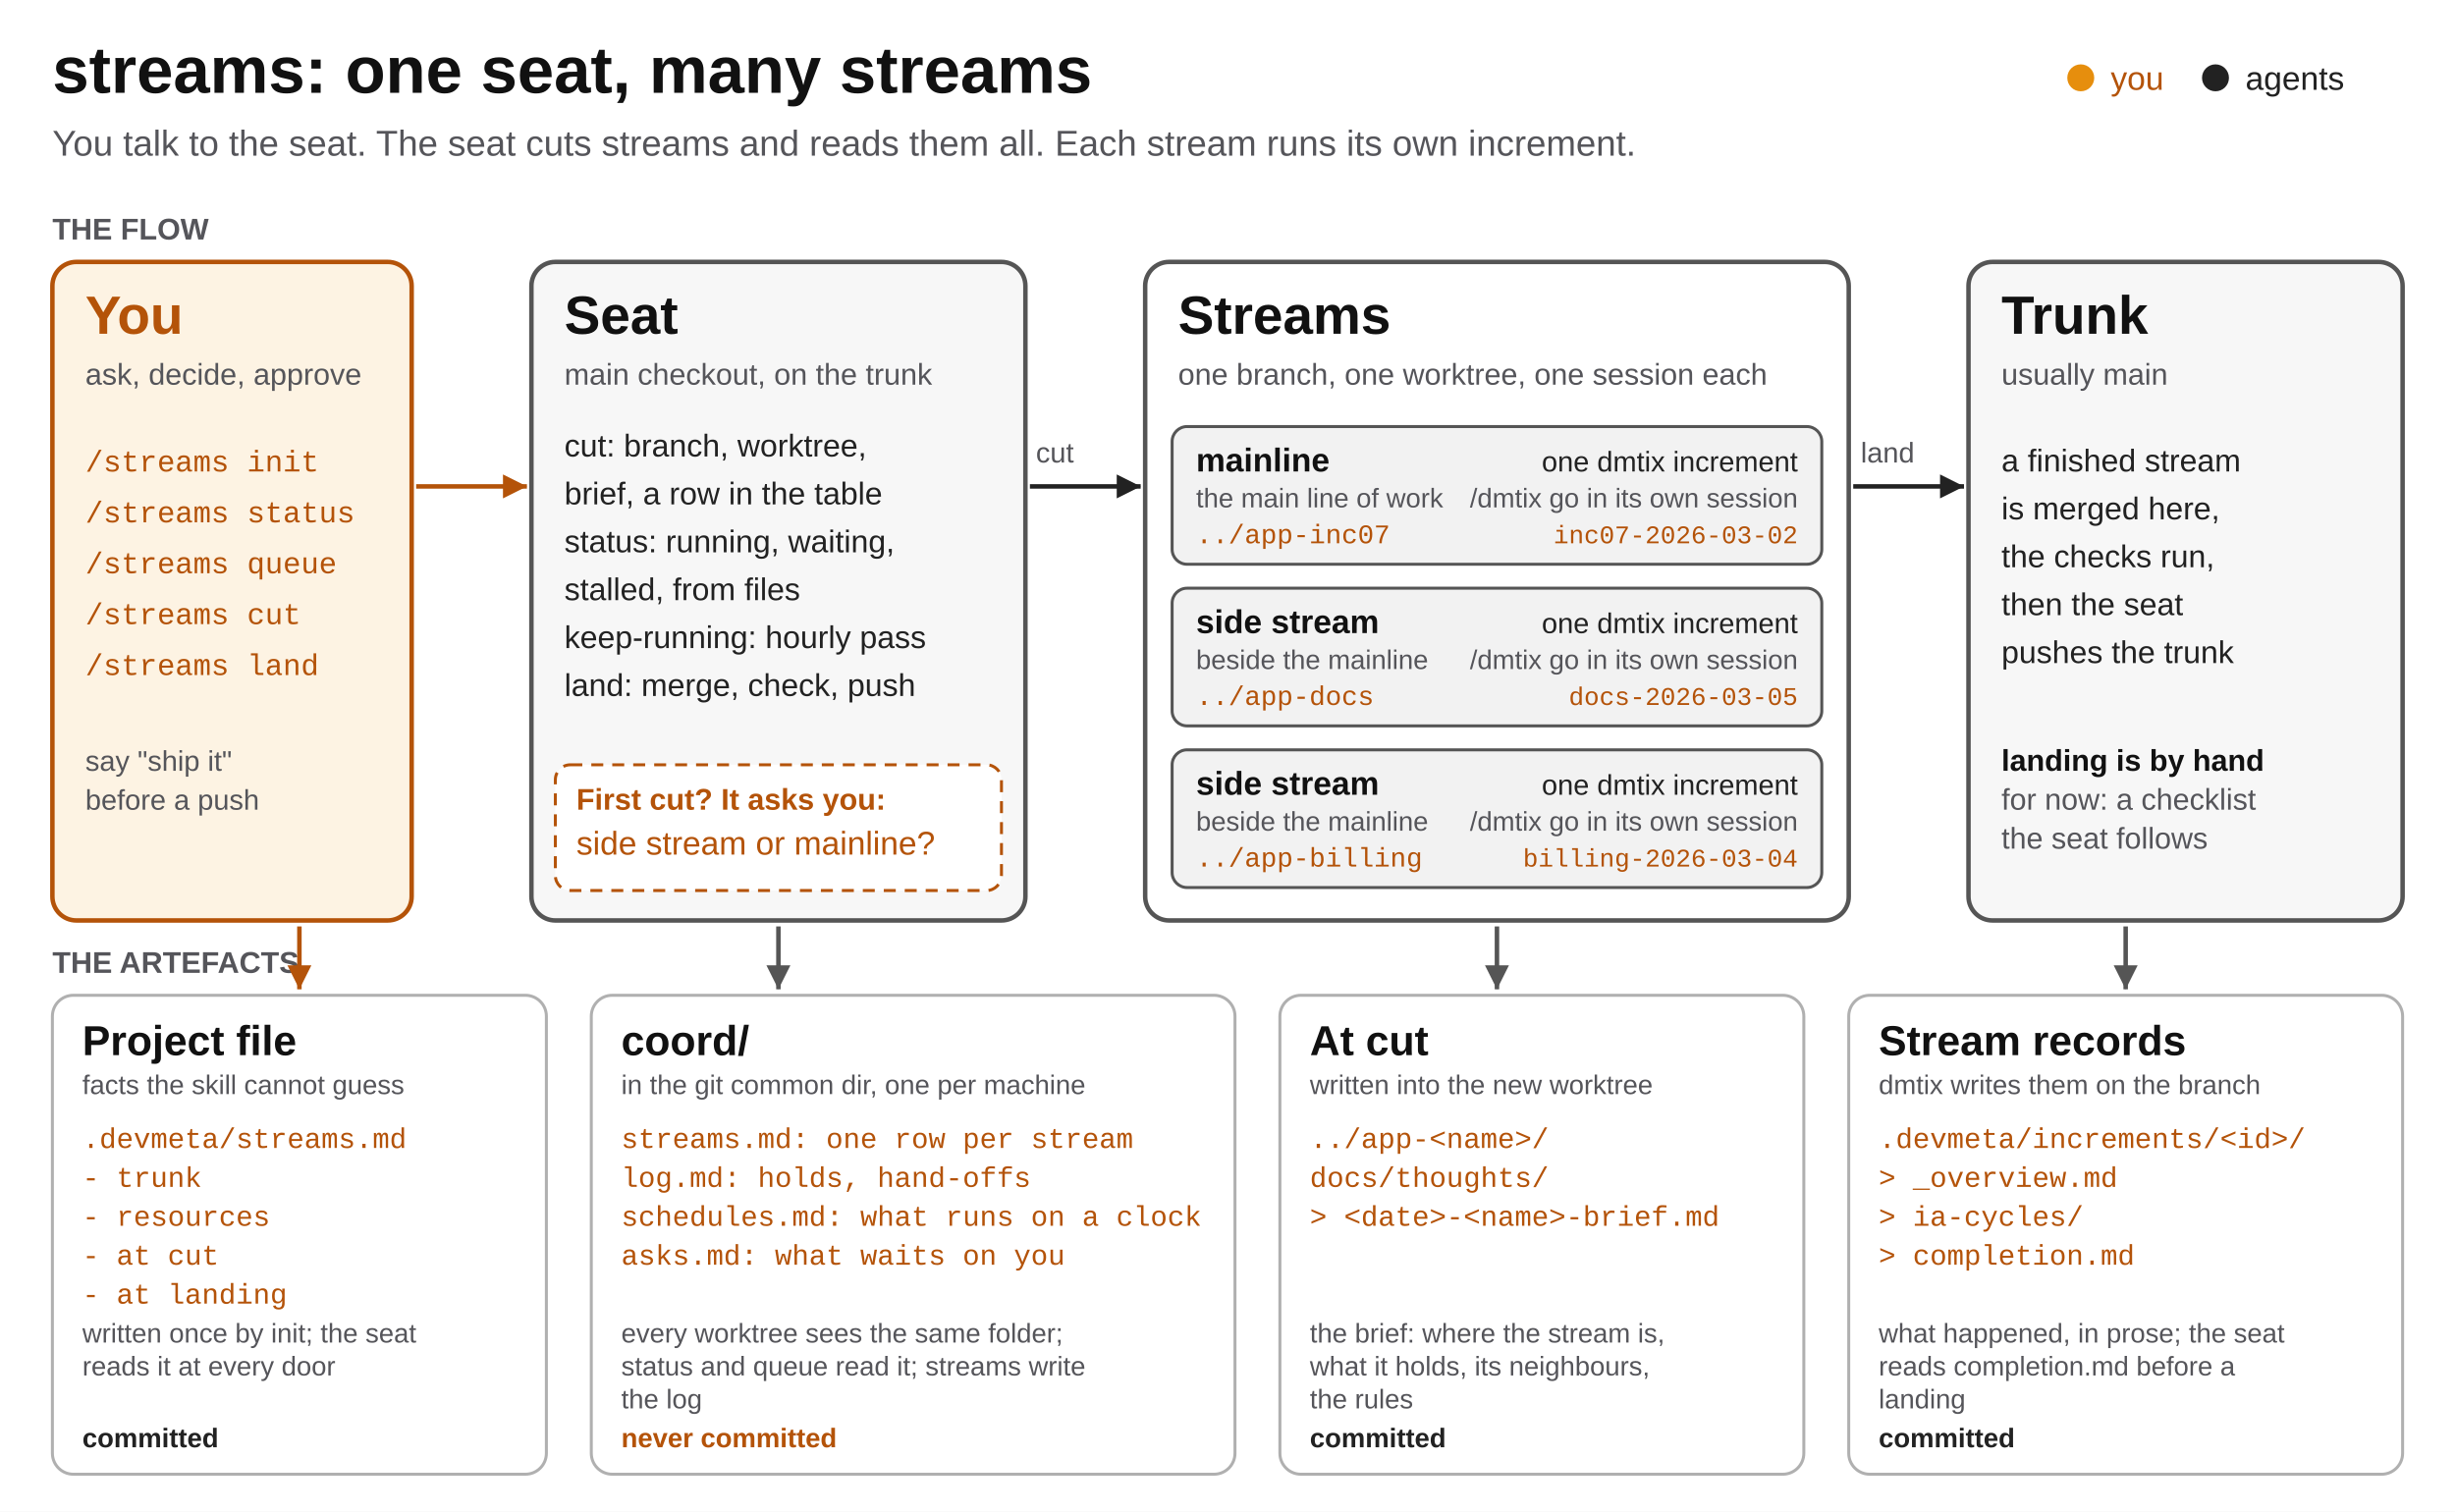
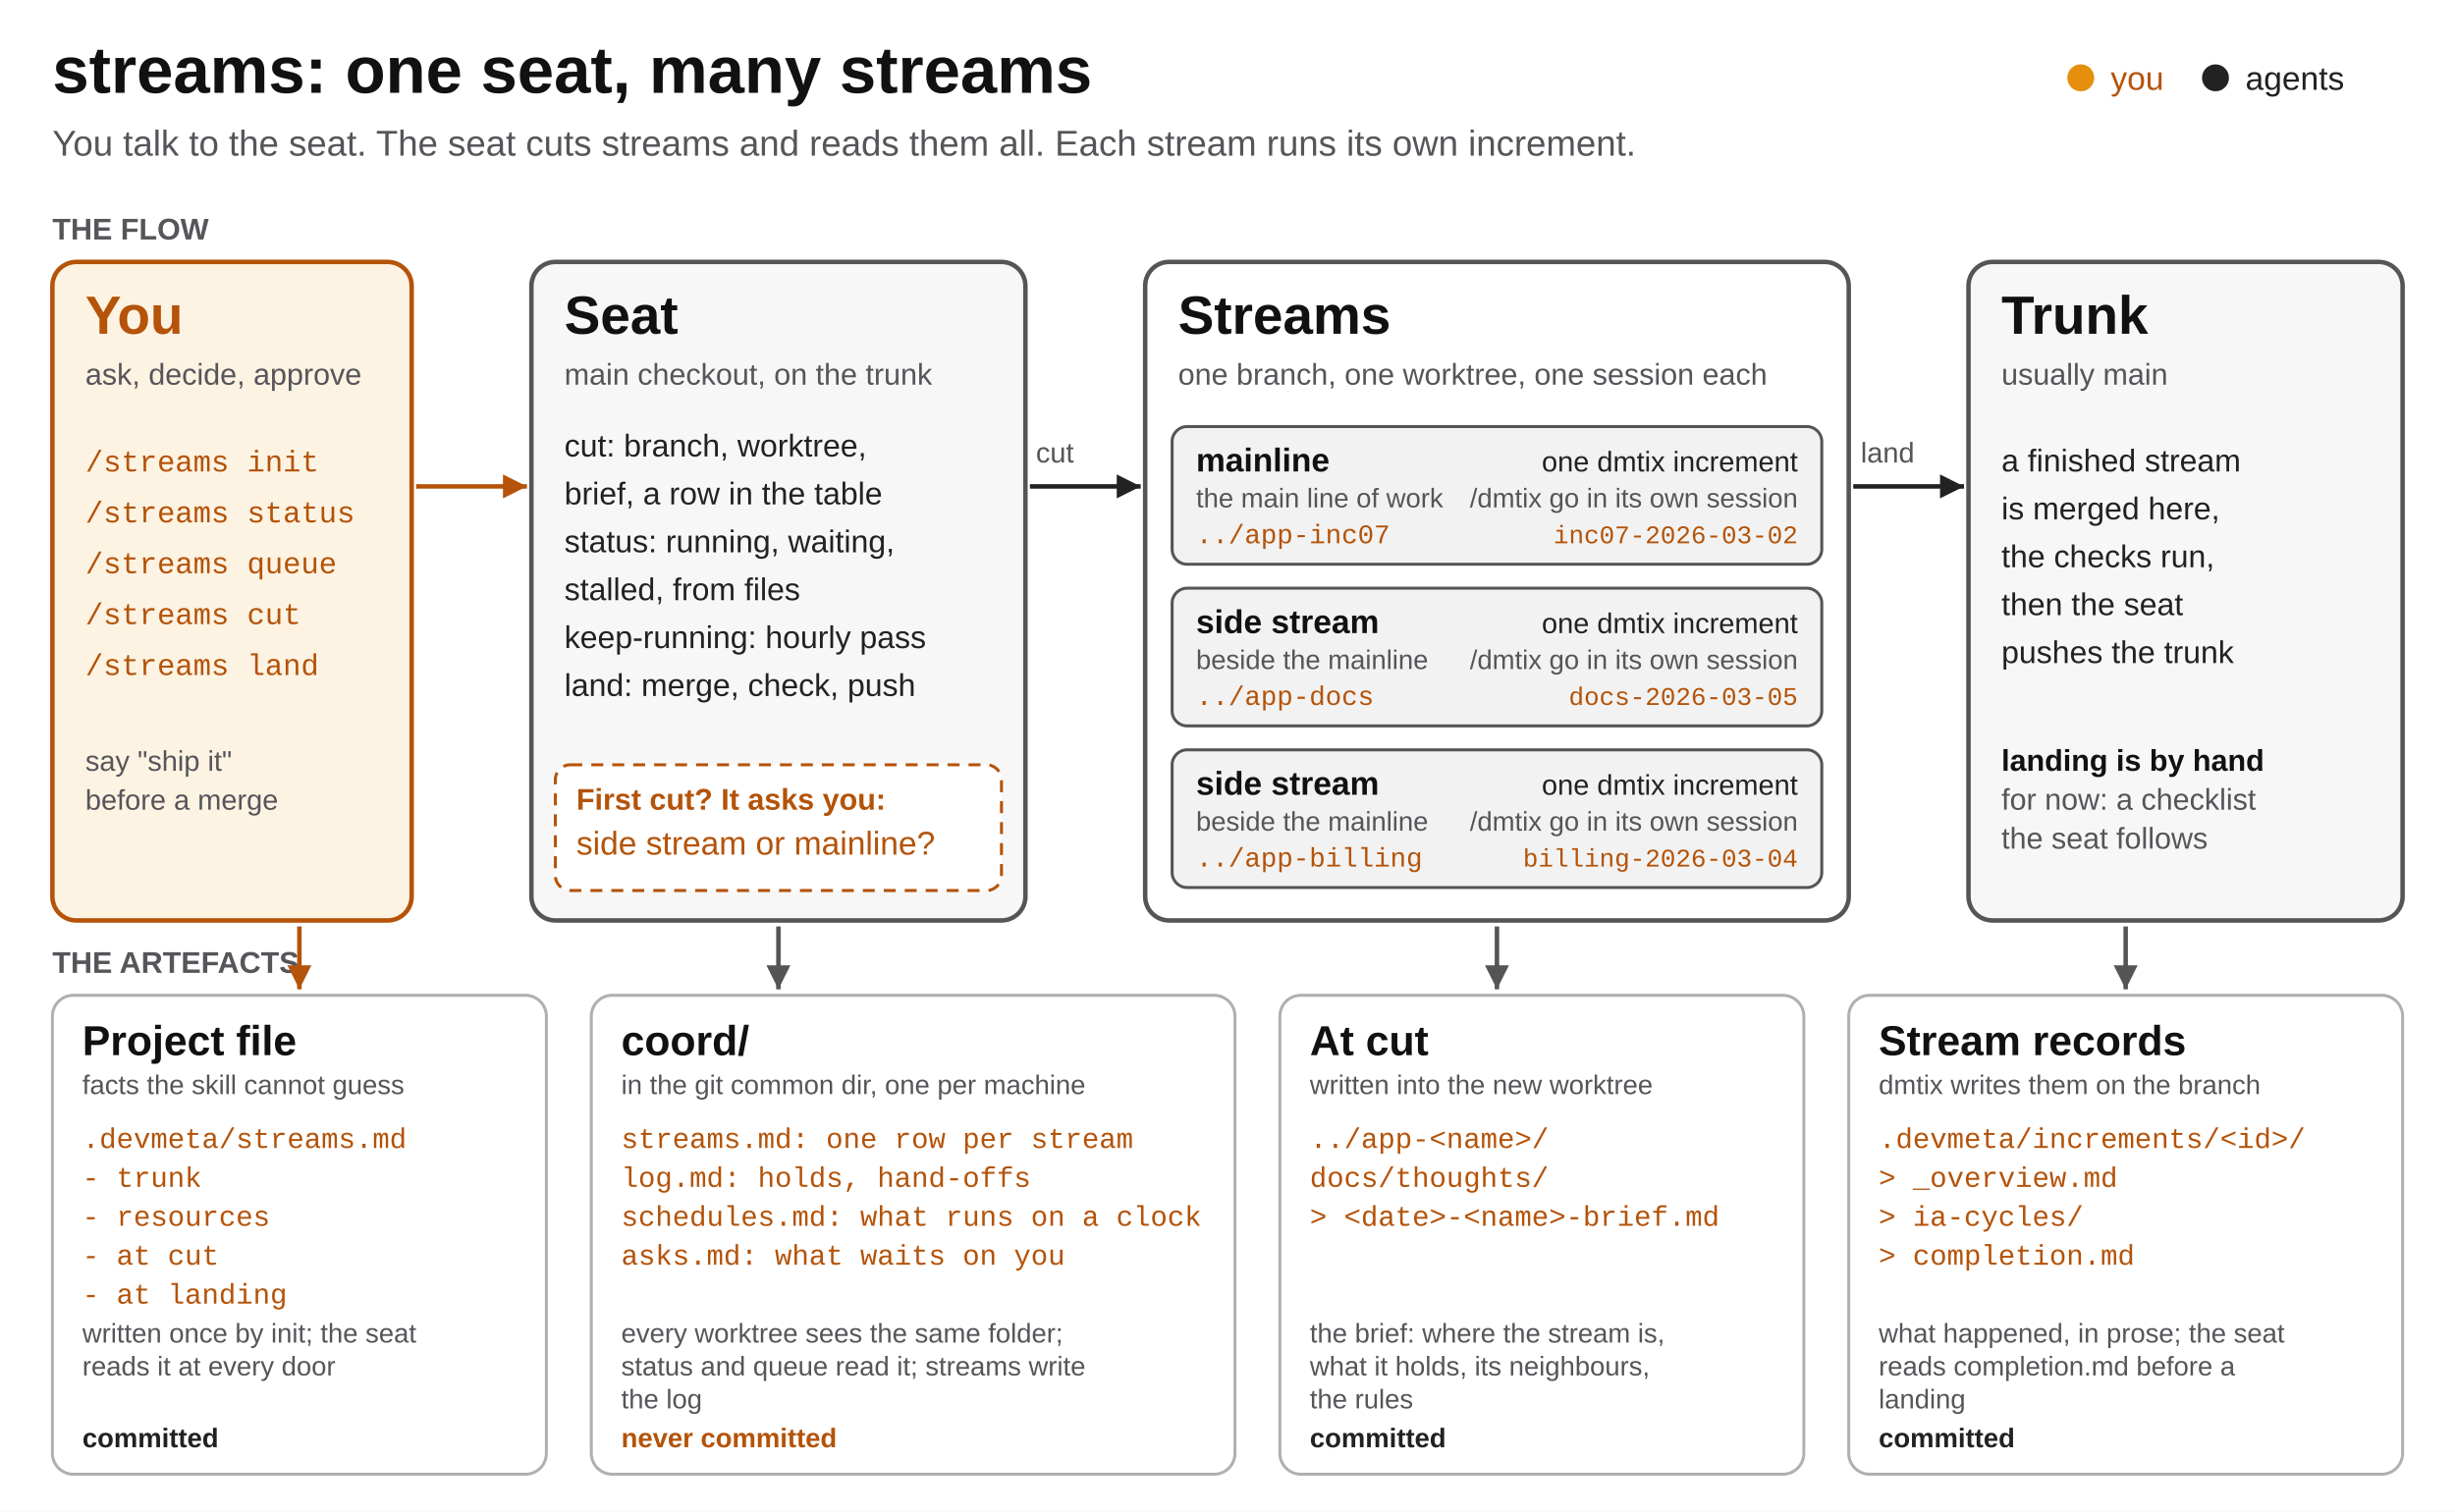
<svg xmlns="http://www.w3.org/2000/svg" viewBox="0 0 1640 1010" width="1640" height="1010" role="img" font-family="Calibri, 'Liberation Sans', Arial, sans-serif" fill="#222222">
  <rect width="1640" height="1010" fill="#ffffff" />
  <text x="35" y="62" font-size="44" font-weight="bold" fill="#111111">streams: one seat, many streams</text>
  <text x="35" y="104" font-size="24" fill="#55555a">You talk to the seat. The seat cuts streams and reads them all. Each stream runs its own increment.</text>
  <circle cx="1390" cy="52" r="9" fill="#e68e0d" />
  <text x="1410" y="60" font-size="22" fill="#b45309">you</text>
  <circle cx="1480" cy="52" r="9" fill="#222222" />
  <text x="1500" y="60" font-size="22">agents</text>
  <text x="35" y="160" font-size="20" font-weight="bold" fill="#55555a">THE FLOW</text>
  <rect x="35" y="175" width="240" height="440" rx="16" fill="#fdf3e3" stroke="#b45309" stroke-width="3" />
  <text x="57" y="223" font-size="36" font-weight="bold" fill="#b45309">You</text>
  <text x="57" y="257" font-size="20" fill="#55555a">ask, decide, approve</text>
  <text x="57" y="315" font-size="20" font-family="Consolas, 'JetBrainsMono NF', 'Liberation Mono', monospace" fill="#b45309">/streams init</text>
  <text x="57" y="349" font-size="20" font-family="Consolas, 'JetBrainsMono NF', 'Liberation Mono', monospace" fill="#b45309">/streams status</text>
  <text x="57" y="383" font-size="20" font-family="Consolas, 'JetBrainsMono NF', 'Liberation Mono', monospace" fill="#b45309">/streams queue</text>
  <text x="57" y="417" font-size="20" font-family="Consolas, 'JetBrainsMono NF', 'Liberation Mono', monospace" fill="#b45309">/streams cut</text>
  <text x="57" y="451" font-size="20" font-family="Consolas, 'JetBrainsMono NF', 'Liberation Mono', monospace" fill="#b45309">/streams land</text>
  <text x="57" y="515" font-size="19" fill="#55555a">say "ship it"</text>
-   <text x="57" y="541" font-size="19" fill="#55555a">before a push</text>
+   <text x="57" y="541" font-size="19" fill="#55555a">before a merge</text>
  <rect x="355" y="175" width="330" height="440" rx="16" fill="#f7f7f7" stroke="#555555" stroke-width="3" />
  <text x="377" y="223" font-size="36" font-weight="bold" fill="#111111">Seat</text>
  <text x="377" y="257" font-size="20" fill="#55555a">main checkout, on the trunk</text>
  <text x="377" y="305" font-size="21">cut: branch, worktree,</text>
  <text x="377" y="337" font-size="21">brief, a row in the table</text>
  <text x="377" y="369" font-size="21">status: running, waiting,</text>
  <text x="377" y="401" font-size="21">stalled, from files</text>
  <text x="377" y="433" font-size="21">keep-running: hourly pass</text>
  <text x="377" y="465" font-size="21">land: merge, check, push</text>
  <rect x="371" y="511" width="298" height="84" rx="10" fill="#ffffff" stroke="#b45309" stroke-width="2" stroke-dasharray="8 6" />
  <text x="385" y="541" font-size="20" font-weight="bold" fill="#b45309">First cut? It asks you:</text>
  <text x="385" y="571" font-size="22" fill="#b45309">side stream or mainline?</text>
  <rect x="765" y="175" width="470" height="440" rx="16" fill="#ffffff" stroke="#555555" stroke-width="3" />
  <text x="787" y="223" font-size="36" font-weight="bold" fill="#111111">Streams</text>
  <text x="787" y="257" font-size="20" fill="#55555a">one branch, one worktree, one session each</text>
  <rect x="783" y="285" width="434" height="92" rx="10" fill="#f2f2f2" stroke="#555555" stroke-width="2" />
  <text x="799" y="315" font-size="22" font-weight="bold" fill="#111111">mainline</text>
  <text x="799" y="339" font-size="18" fill="#55555a">the main line of work</text>
  <text x="799" y="363" font-size="18" font-family="Consolas, 'JetBrainsMono NF', 'Liberation Mono', monospace" fill="#b45309">../app-inc07</text>
  <text x="1201" y="315" font-size="19" text-anchor="end">one dmtix increment</text>
  <text x="1201" y="339" font-size="18" text-anchor="end" fill="#55555a">/dmtix go in its own session</text>
  <text x="1201" y="363" font-size="17" text-anchor="end" font-family="Consolas, 'JetBrainsMono NF', 'Liberation Mono', monospace" fill="#b45309">inc07-2026-03-02</text>
  <rect x="783" y="393" width="434" height="92" rx="10" fill="#f2f2f2" stroke="#555555" stroke-width="2" />
  <text x="799" y="423" font-size="22" font-weight="bold" fill="#111111">side stream</text>
  <text x="799" y="447" font-size="18" fill="#55555a">beside the mainline</text>
  <text x="799" y="471" font-size="18" font-family="Consolas, 'JetBrainsMono NF', 'Liberation Mono', monospace" fill="#b45309">../app-docs</text>
  <text x="1201" y="423" font-size="19" text-anchor="end">one dmtix increment</text>
  <text x="1201" y="447" font-size="18" text-anchor="end" fill="#55555a">/dmtix go in its own session</text>
  <text x="1201" y="471" font-size="17" text-anchor="end" font-family="Consolas, 'JetBrainsMono NF', 'Liberation Mono', monospace" fill="#b45309">docs-2026-03-05</text>
  <rect x="783" y="501" width="434" height="92" rx="10" fill="#f2f2f2" stroke="#555555" stroke-width="2" />
  <text x="799" y="531" font-size="22" font-weight="bold" fill="#111111">side stream</text>
  <text x="799" y="555" font-size="18" fill="#55555a">beside the mainline</text>
  <text x="799" y="579" font-size="18" font-family="Consolas, 'JetBrainsMono NF', 'Liberation Mono', monospace" fill="#b45309">../app-billing</text>
  <text x="1201" y="531" font-size="19" text-anchor="end">one dmtix increment</text>
  <text x="1201" y="555" font-size="18" text-anchor="end" fill="#55555a">/dmtix go in its own session</text>
  <text x="1201" y="579" font-size="17" text-anchor="end" font-family="Consolas, 'JetBrainsMono NF', 'Liberation Mono', monospace" fill="#b45309">billing-2026-03-04</text>
  <rect x="1315" y="175" width="290" height="440" rx="16" fill="#f7f7f7" stroke="#555555" stroke-width="3" />
  <text x="1337" y="223" font-size="36" font-weight="bold" fill="#111111">Trunk</text>
  <text x="1337" y="257" font-size="20" fill="#55555a">usually main</text>
  <text x="1337" y="315" font-size="21">a finished stream</text>
  <text x="1337" y="347" font-size="21">is merged here,</text>
  <text x="1337" y="379" font-size="21">the checks run,</text>
  <text x="1337" y="411" font-size="21">then the seat</text>
  <text x="1337" y="443" font-size="21">pushes the trunk</text>
  <text x="1337" y="515" font-size="20" font-weight="bold" fill="#111111">landing is by hand</text>
  <text x="1337" y="541" font-size="20" fill="#55555a">for now: a checklist</text>
  <text x="1337" y="567" font-size="20" fill="#55555a">the seat follows</text>
  <path d="M278 325 L352 325" fill="none" stroke="#b45309" stroke-width="3" />
  <polygon points="352,325 336,333 336,317" fill="#b45309" />
  <path d="M688 325 L762 325" fill="none" stroke="#222222" stroke-width="3" />
  <polygon points="762,325 746,333 746,317" fill="#222222" />
  <text x="692" y="309" font-size="19" fill="#55555a">cut</text>
  <path d="M1238 325 L1312 325" fill="none" stroke="#222222" stroke-width="3" />
  <polygon points="1312,325 1296,333 1296,317" fill="#222222" />
  <text x="1243" y="309" font-size="19" fill="#55555a">land</text>
  <text x="35" y="650" font-size="20" font-weight="bold" fill="#55555a">THE ARTEFACTS</text>
  <rect x="35" y="665" width="330" height="320" rx="14" fill="#ffffff" stroke="#b0b0b0" stroke-width="2" />
  <text x="55" y="705" font-size="28" font-weight="bold" fill="#111111">Project file</text>
  <text x="55" y="731" font-size="18" fill="#55555a">facts the skill cannot guess</text>
  <text x="55" y="767" font-size="19" font-family="Consolas, 'JetBrainsMono NF', 'Liberation Mono', monospace" fill="#b45309">.devmeta/streams.md</text>
  <text x="55" y="793" font-size="19" font-family="Consolas, 'JetBrainsMono NF', 'Liberation Mono', monospace" fill="#b45309">- trunk</text>
  <text x="55" y="819" font-size="19" font-family="Consolas, 'JetBrainsMono NF', 'Liberation Mono', monospace" fill="#b45309">- resources</text>
  <text x="55" y="845" font-size="19" font-family="Consolas, 'JetBrainsMono NF', 'Liberation Mono', monospace" fill="#b45309">- at cut</text>
  <text x="55" y="871" font-size="19" font-family="Consolas, 'JetBrainsMono NF', 'Liberation Mono', monospace" fill="#b45309">- at landing</text>
  <text x="55" y="897" font-size="18" fill="#55555a">written once by init; the seat</text>
  <text x="55" y="919" font-size="18" fill="#55555a">reads it at every door</text>
  <text x="55" y="967" font-size="18" font-weight="bold" fill="#222222">committed</text>
  <rect x="395" y="665" width="430" height="320" rx="14" fill="#ffffff" stroke="#b0b0b0" stroke-width="2" />
  <text x="415" y="705" font-size="28" font-weight="bold" fill="#111111">coord/</text>
  <text x="415" y="731" font-size="18" fill="#55555a">in the git common dir, one per machine</text>
  <text x="415" y="767" font-size="19" font-family="Consolas, 'JetBrainsMono NF', 'Liberation Mono', monospace" fill="#b45309">streams.md: one row per stream</text>
  <text x="415" y="793" font-size="19" font-family="Consolas, 'JetBrainsMono NF', 'Liberation Mono', monospace" fill="#b45309">log.md: holds, hand-offs</text>
  <text x="415" y="819" font-size="19" font-family="Consolas, 'JetBrainsMono NF', 'Liberation Mono', monospace" fill="#b45309">schedules.md: what runs on a clock</text>
  <text x="415" y="845" font-size="19" font-family="Consolas, 'JetBrainsMono NF', 'Liberation Mono', monospace" fill="#b45309">asks.md: what waits on you</text>
  <text x="415" y="897" font-size="18" fill="#55555a">every worktree sees the same folder;</text>
  <text x="415" y="919" font-size="18" fill="#55555a">status and queue read it; streams write</text>
  <text x="415" y="941" font-size="18" fill="#55555a">the log</text>
  <text x="415" y="967" font-size="18" font-weight="bold" fill="#b45309">never committed</text>
  <rect x="855" y="665" width="350" height="320" rx="14" fill="#ffffff" stroke="#b0b0b0" stroke-width="2" />
  <text x="875" y="705" font-size="28" font-weight="bold" fill="#111111">At cut</text>
  <text x="875" y="731" font-size="18" fill="#55555a">written into the new worktree</text>
  <text x="875" y="767" font-size="19" font-family="Consolas, 'JetBrainsMono NF', 'Liberation Mono', monospace" fill="#b45309">../app-&lt;name&gt;/</text>
  <text x="875" y="793" font-size="19" font-family="Consolas, 'JetBrainsMono NF', 'Liberation Mono', monospace" fill="#b45309">docs/thoughts/</text>
  <text x="875" y="819" font-size="19" font-family="Consolas, 'JetBrainsMono NF', 'Liberation Mono', monospace" fill="#b45309">&gt; &lt;date&gt;-&lt;name&gt;-brief.md</text>
  <text x="875" y="897" font-size="18" fill="#55555a">the brief: where the stream is,</text>
  <text x="875" y="919" font-size="18" fill="#55555a">what it holds, its neighbours,</text>
  <text x="875" y="941" font-size="18" fill="#55555a">the rules</text>
  <text x="875" y="967" font-size="18" font-weight="bold" fill="#222222">committed</text>
  <rect x="1235" y="665" width="370" height="320" rx="14" fill="#ffffff" stroke="#b0b0b0" stroke-width="2" />
  <text x="1255" y="705" font-size="28" font-weight="bold" fill="#111111">Stream records</text>
  <text x="1255" y="731" font-size="18" fill="#55555a">dmtix writes them on the branch</text>
  <text x="1255" y="767" font-size="19" font-family="Consolas, 'JetBrainsMono NF', 'Liberation Mono', monospace" fill="#b45309">.devmeta/increments/&lt;id&gt;/</text>
  <text x="1255" y="793" font-size="19" font-family="Consolas, 'JetBrainsMono NF', 'Liberation Mono', monospace" fill="#b45309">&gt; _overview.md</text>
  <text x="1255" y="819" font-size="19" font-family="Consolas, 'JetBrainsMono NF', 'Liberation Mono', monospace" fill="#b45309">&gt; ia-cycles/</text>
  <text x="1255" y="845" font-size="19" font-family="Consolas, 'JetBrainsMono NF', 'Liberation Mono', monospace" fill="#b45309">&gt; completion.md</text>
  <text x="1255" y="897" font-size="18" fill="#55555a">what happened, in prose; the seat</text>
  <text x="1255" y="919" font-size="18" fill="#55555a">reads completion.md before a</text>
  <text x="1255" y="941" font-size="18" fill="#55555a">landing</text>
  <text x="1255" y="967" font-size="18" font-weight="bold" fill="#222222">committed</text>
  <path d="M520 619 L520 661" fill="none" stroke="#555555" stroke-width="3" />
  <polygon points="520,661 512,645 528,645" fill="#555555" />
  <path d="M1000 619 L1000 661" fill="none" stroke="#555555" stroke-width="3" />
  <polygon points="1000,661 992,645 1008,645" fill="#555555" />
  <path d="M1420 619 L1420 661" fill="none" stroke="#555555" stroke-width="3" />
  <polygon points="1420,661 1412,645 1428,645" fill="#555555" />
  <path d="M200 619 L200 661" fill="none" stroke="#b45309" stroke-width="3" />
  <polygon points="200,661 192,645 208,645" fill="#b45309" />
</svg>
